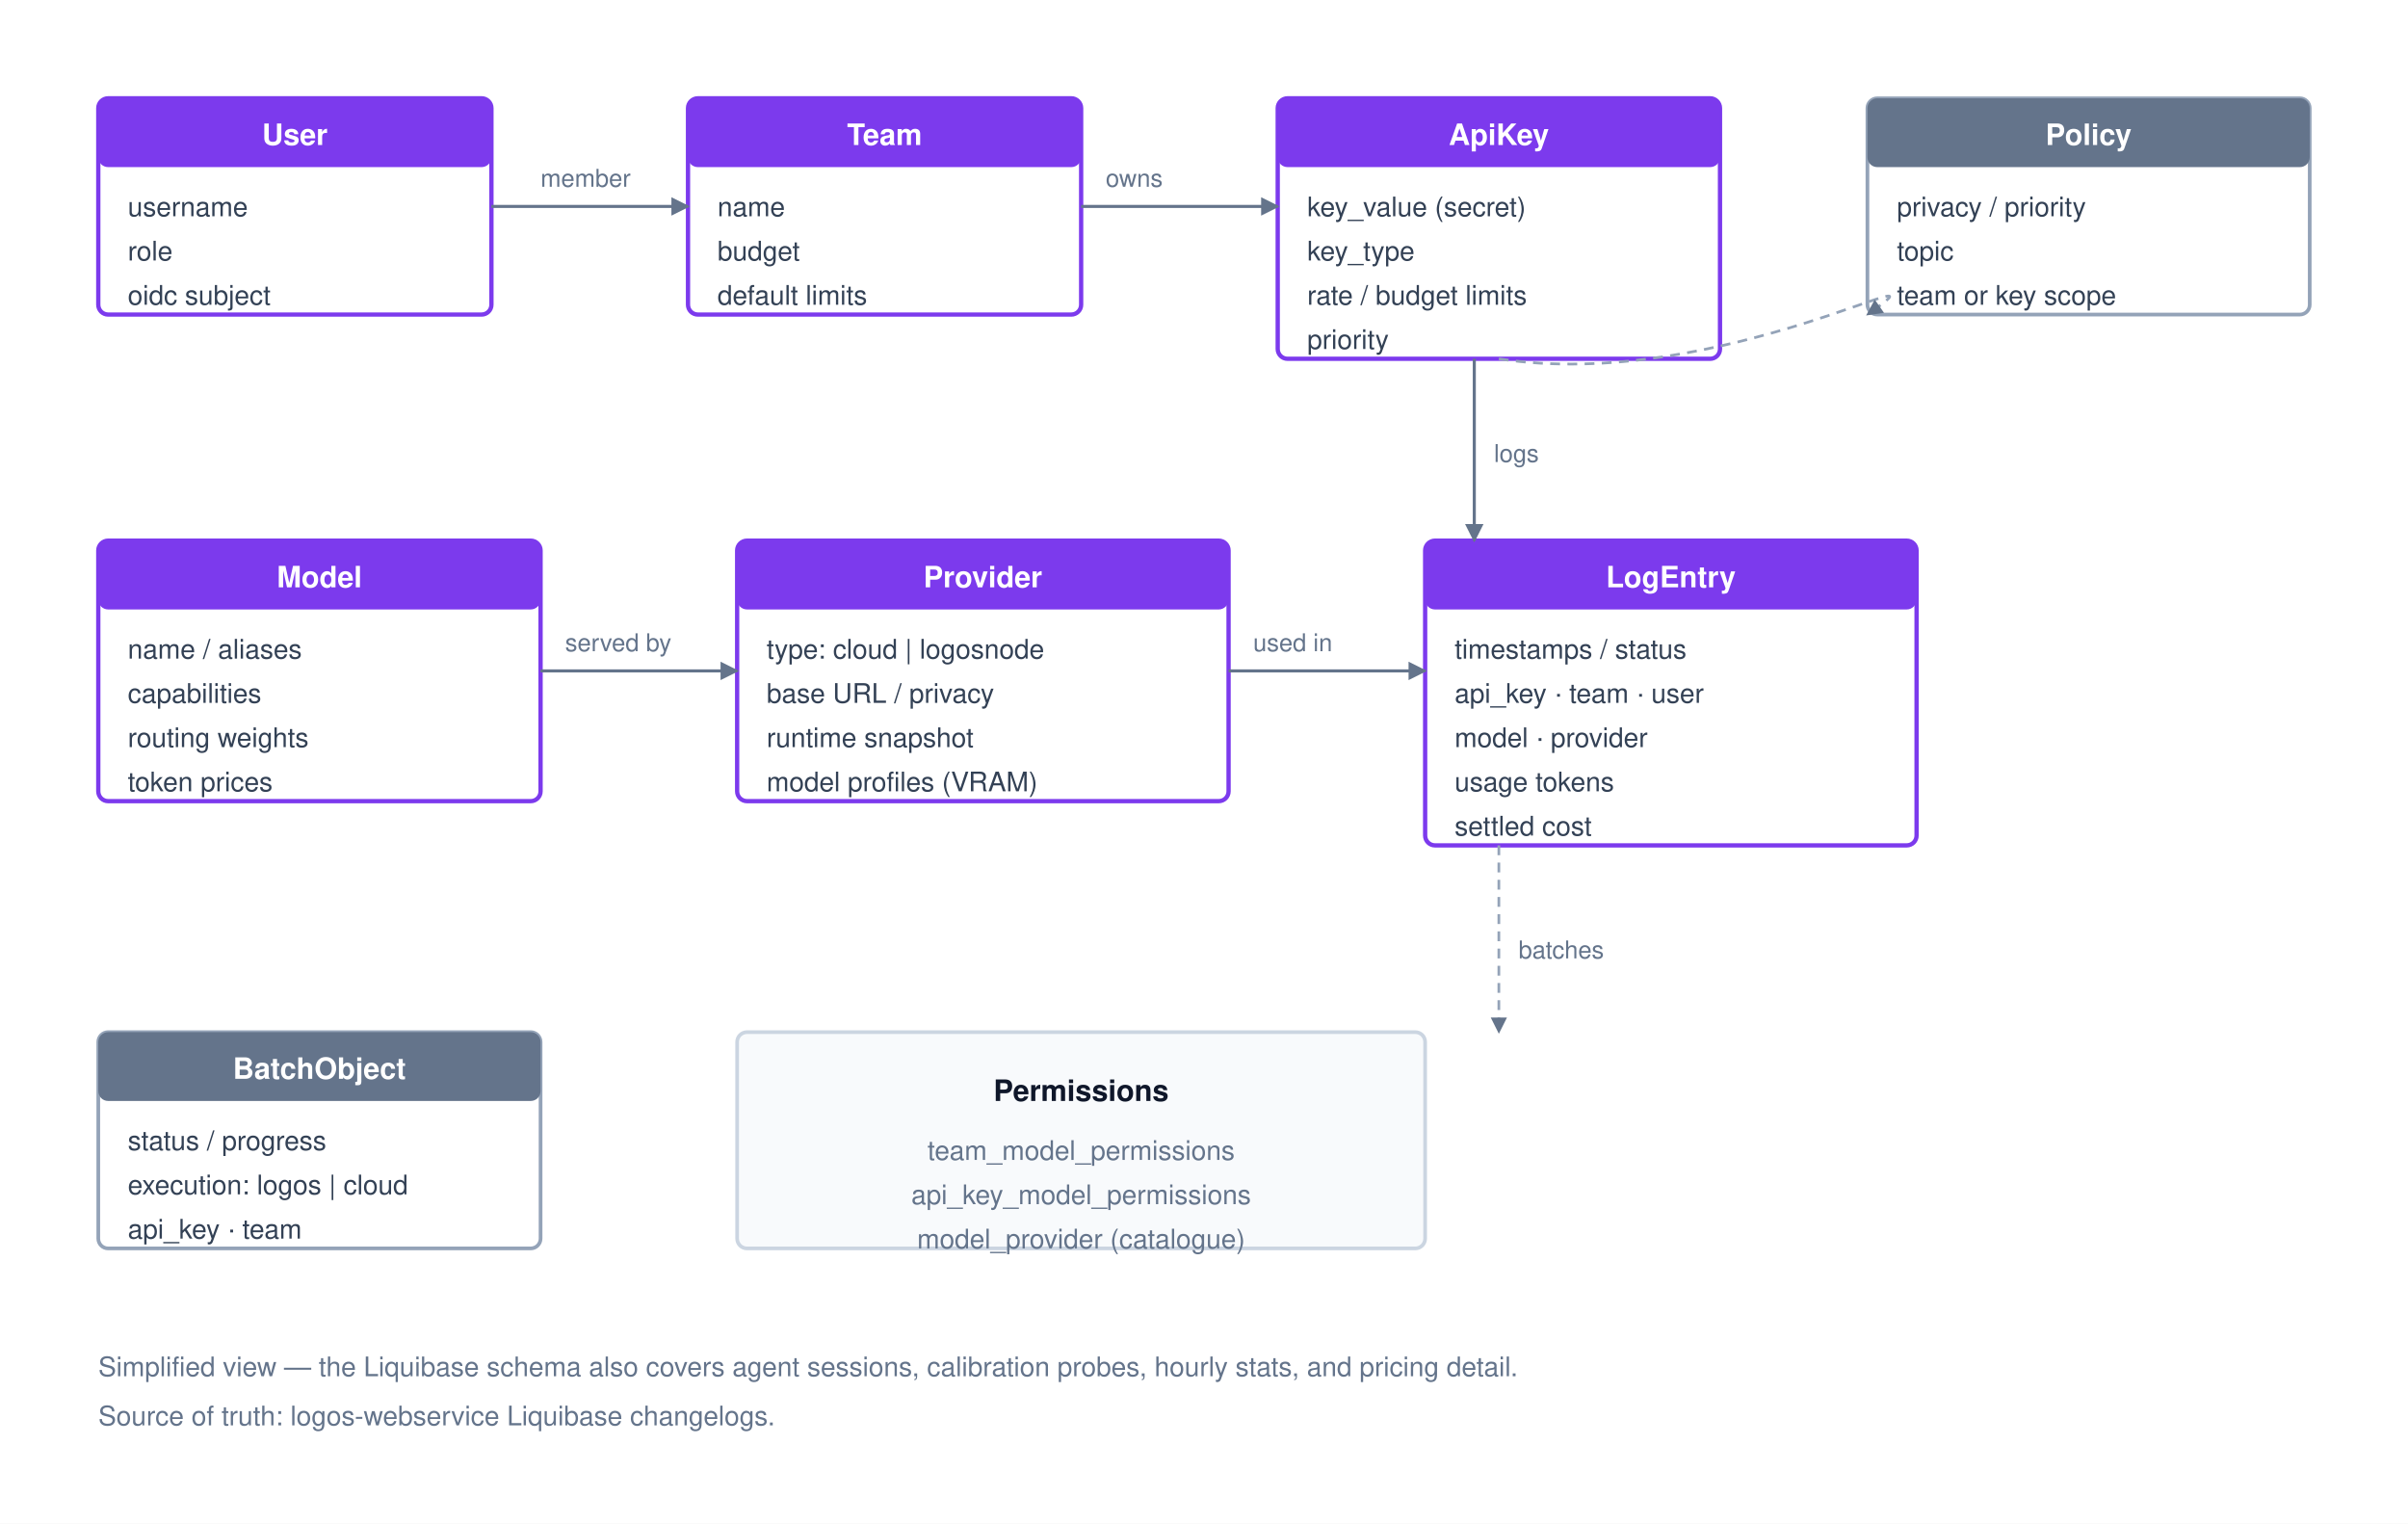
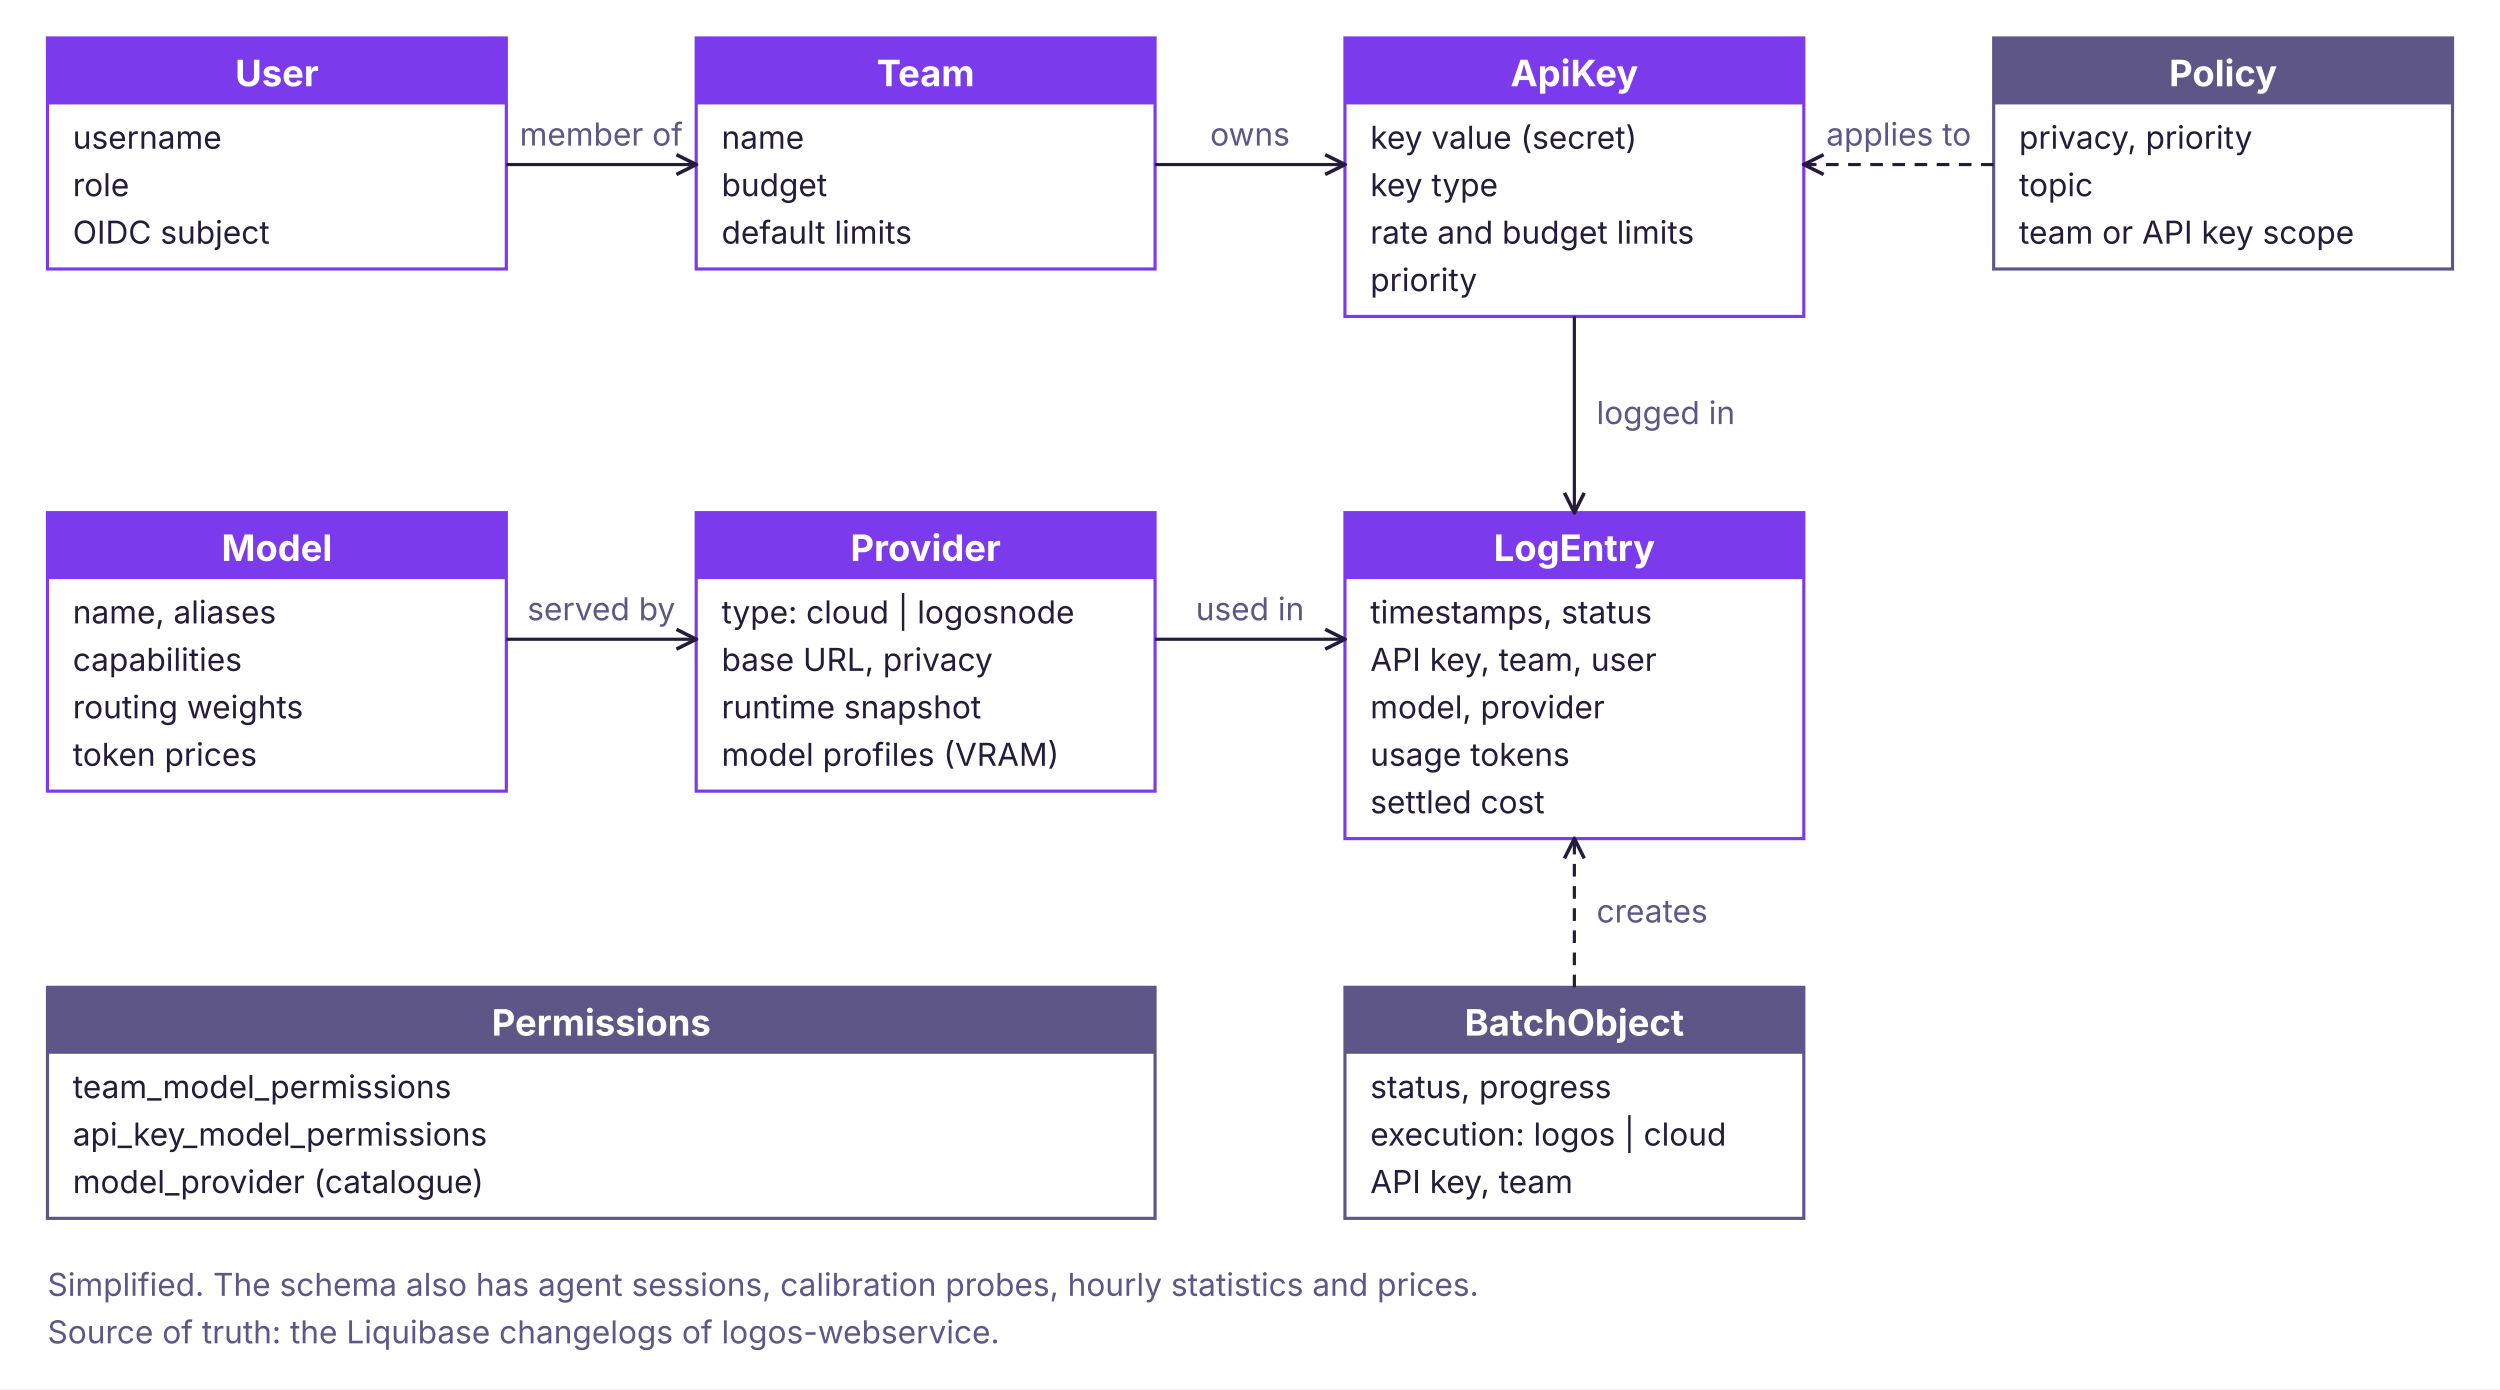
- <svg xmlns="http://www.w3.org/2000/svg" viewBox="0 0 980 620" width="980" height="620" role="img" aria-labelledby="title desc">
+ <svg xmlns="http://www.w3.org/2000/svg" viewBox="0 0 1580 878" width="1580" height="878" font-family="Inter, -apple-system, BlinkMacSystemFont, 'Segoe UI', Helvetica, Arial, sans-serif" role="img" aria-label="Simplified class diagram of the Logos data model">
+   <rect width="1580" height="878" fill="#fff" />
  <defs>
-     <marker id="ae" viewBox="0 0 10 10" refX="9" refY="5" markerWidth="6" markerHeight="6" orient="auto-start-reverse">
-       <path d="M0 0 L10 5 L0 10 z" fill="#64748B" />
+     <marker id="open" viewBox="0 0 12 12" refX="11" refY="6" markerUnits="userSpaceOnUse" markerWidth="15" markerHeight="15" orient="auto">
+       <path d="M 1 1 L 11 6 L 1 11" fill="none" stroke="#241c3b" stroke-width="1.8" />
+     </marker>
+     <marker id="filled" viewBox="0 0 12 12" refX="11" refY="6" markerUnits="userSpaceOnUse" markerWidth="14" markerHeight="14" orient="auto">
+       <path d="M 1 1 L 11 6 L 1 11 Z" fill="#241c3b" />
    </marker>
  </defs>
-   <rect width="980" height="620" fill="#FFFFFF" />
-   <g transform="translate(40,40)">
-     <rect width="160" height="88" rx="4" fill="#FFFFFF" stroke="#7C3AED" stroke-width="1.75" />
-     <rect width="160" height="28" rx="4" fill="#7C3AED" />
-     <text x="80" y="19" text-anchor="middle" font-family="Helvetica,Arial,sans-serif" font-size="12" font-weight="700" fill="#FFFFFF">User</text>
-     <text x="12" y="48" font-family="Helvetica,Arial,sans-serif" font-size="11" fill="#334155">username</text>
-     <text x="12" y="66" font-family="Helvetica,Arial,sans-serif" font-size="11" fill="#334155">role</text>
-     <text x="12" y="84" font-family="Helvetica,Arial,sans-serif" font-size="11" fill="#334155">oidc subject</text>
+   <g transform="translate(30 24)">
+     <rect x="0" y="0" width="290" height="146" fill="#fff" stroke="#7c3aed" stroke-width="2" />
+     <rect x="0" y="0" width="290" height="42" fill="#7c3aed" />
+     <text x="145.0" y="30.5" text-anchor="middle" font-size="23" font-weight="700" fill="#fff">User</text>
+     <text x="16" y="70" text-anchor="start" font-size="20" font-weight="400" fill="#241c3b">username</text>
+     <text x="16" y="100" text-anchor="start" font-size="20" font-weight="400" fill="#241c3b">role</text>
+     <text x="16" y="130" text-anchor="start" font-size="20" font-weight="400" fill="#241c3b">OIDC subject</text>
+     <rect x="410" y="0" width="290" height="146" fill="#fff" stroke="#7c3aed" stroke-width="2" />
+     <rect x="410" y="0" width="290" height="42" fill="#7c3aed" />
+     <text x="555.0" y="30.5" text-anchor="middle" font-size="23" font-weight="700" fill="#fff">Team</text>
+     <text x="426" y="70" text-anchor="start" font-size="20" font-weight="400" fill="#241c3b">name</text>
+     <text x="426" y="100" text-anchor="start" font-size="20" font-weight="400" fill="#241c3b">budget</text>
+     <text x="426" y="130" text-anchor="start" font-size="20" font-weight="400" fill="#241c3b">default limits</text>
+     <rect x="820" y="0" width="290" height="176" fill="#fff" stroke="#7c3aed" stroke-width="2" />
+     <rect x="820" y="0" width="290" height="42" fill="#7c3aed" />
+     <text x="965.0" y="30.5" text-anchor="middle" font-size="23" font-weight="700" fill="#fff">ApiKey</text>
+     <text x="836" y="70" text-anchor="start" font-size="20" font-weight="400" fill="#241c3b">key value (secret)</text>
+     <text x="836" y="100" text-anchor="start" font-size="20" font-weight="400" fill="#241c3b">key type</text>
+     <text x="836" y="130" text-anchor="start" font-size="20" font-weight="400" fill="#241c3b">rate and budget limits</text>
+     <text x="836" y="160" text-anchor="start" font-size="20" font-weight="400" fill="#241c3b">priority</text>
+     <rect x="1230" y="0" width="290" height="146" fill="#fff" stroke="#5f5688" stroke-width="2" />
+     <rect x="1230" y="0" width="290" height="42" fill="#5f5688" />
+     <text x="1375.0" y="30.5" text-anchor="middle" font-size="23" font-weight="700" fill="#fff">Policy</text>
+     <text x="1246" y="70" text-anchor="start" font-size="20" font-weight="400" fill="#241c3b">privacy, priority</text>
+     <text x="1246" y="100" text-anchor="start" font-size="20" font-weight="400" fill="#241c3b">topic</text>
+     <text x="1246" y="130" text-anchor="start" font-size="20" font-weight="400" fill="#241c3b">team or API key scope</text>
+     <rect x="0" y="300" width="290" height="176" fill="#fff" stroke="#7c3aed" stroke-width="2" />
+     <rect x="0" y="300" width="290" height="42" fill="#7c3aed" />
+     <text x="145.0" y="330.5" text-anchor="middle" font-size="23" font-weight="700" fill="#fff">Model</text>
+     <text x="16" y="370" text-anchor="start" font-size="20" font-weight="400" fill="#241c3b">name, aliases</text>
+     <text x="16" y="400" text-anchor="start" font-size="20" font-weight="400" fill="#241c3b">capabilities</text>
+     <text x="16" y="430" text-anchor="start" font-size="20" font-weight="400" fill="#241c3b">routing weights</text>
+     <text x="16" y="460" text-anchor="start" font-size="20" font-weight="400" fill="#241c3b">token prices</text>
+     <rect x="410" y="300" width="290" height="176" fill="#fff" stroke="#7c3aed" stroke-width="2" />
+     <rect x="410" y="300" width="290" height="42" fill="#7c3aed" />
+     <text x="555.0" y="330.5" text-anchor="middle" font-size="23" font-weight="700" fill="#fff">Provider</text>
+     <text x="426" y="370" text-anchor="start" font-size="20" font-weight="400" fill="#241c3b">type: cloud | logosnode</text>
+     <text x="426" y="400" text-anchor="start" font-size="20" font-weight="400" fill="#241c3b">base URL, privacy</text>
+     <text x="426" y="430" text-anchor="start" font-size="20" font-weight="400" fill="#241c3b">runtime snapshot</text>
+     <text x="426" y="460" text-anchor="start" font-size="20" font-weight="400" fill="#241c3b">model profiles (VRAM)</text>
+     <rect x="820" y="300" width="290" height="206" fill="#fff" stroke="#7c3aed" stroke-width="2" />
+     <rect x="820" y="300" width="290" height="42" fill="#7c3aed" />
+     <text x="965.0" y="330.5" text-anchor="middle" font-size="23" font-weight="700" fill="#fff">LogEntry</text>
+     <text x="836" y="370" text-anchor="start" font-size="20" font-weight="400" fill="#241c3b">timestamps, status</text>
+     <text x="836" y="400" text-anchor="start" font-size="20" font-weight="400" fill="#241c3b">API key, team, user</text>
+     <text x="836" y="430" text-anchor="start" font-size="20" font-weight="400" fill="#241c3b">model, provider</text>
+     <text x="836" y="460" text-anchor="start" font-size="20" font-weight="400" fill="#241c3b">usage tokens</text>
+     <text x="836" y="490" text-anchor="start" font-size="20" font-weight="400" fill="#241c3b">settled cost</text>
+     <rect x="820" y="600" width="290" height="146" fill="#fff" stroke="#5f5688" stroke-width="2" />
+     <rect x="820" y="600" width="290" height="42" fill="#5f5688" />
+     <text x="965.0" y="630.5" text-anchor="middle" font-size="23" font-weight="700" fill="#fff">BatchObject</text>
+     <text x="836" y="670" text-anchor="start" font-size="20" font-weight="400" fill="#241c3b">status, progress</text>
+     <text x="836" y="700" text-anchor="start" font-size="20" font-weight="400" fill="#241c3b">execution: logos | cloud</text>
+     <text x="836" y="730" text-anchor="start" font-size="20" font-weight="400" fill="#241c3b">API key, team</text>
+     <rect x="0" y="600" width="700" height="146" fill="#fff" stroke="#5f5688" stroke-width="2" />
+     <rect x="0" y="600" width="700" height="42" fill="#5f5688" />
+     <text x="350.0" y="630.5" text-anchor="middle" font-size="23" font-weight="700" fill="#fff">Permissions</text>
+     <text x="16" y="670" text-anchor="start" font-size="20" font-weight="400" fill="#241c3b">team_model_permissions</text>
+     <text x="16" y="700" text-anchor="start" font-size="20" font-weight="400" fill="#241c3b">api_key_model_permissions</text>
+     <text x="16" y="730" text-anchor="start" font-size="20" font-weight="400" fill="#241c3b">model_provider (catalogue)</text>
+     <path d="M 290 80 H 410" fill="none" stroke="#241c3b" stroke-width="2" marker-end="url(#open)" />
+     <text x="350.0" y="68" text-anchor="middle" font-size="20" font-weight="400" fill="#5f5688">member of</text>
+     <path d="M 700 80 H 820" fill="none" stroke="#241c3b" stroke-width="2" marker-end="url(#open)" />
+     <text x="760.0" y="68" text-anchor="middle" font-size="20" font-weight="400" fill="#5f5688">owns</text>
+     <path d="M 1230 80 H 1110" fill="none" stroke="#241c3b" stroke-width="2" stroke-dasharray="8 6" marker-end="url(#open)" />
+     <text x="1170.0" y="68" text-anchor="middle" font-size="20" font-weight="400" fill="#5f5688">applies to</text>
+     <path d="M 965.0 176 V 300" fill="none" stroke="#241c3b" stroke-width="2" marker-end="url(#open)" />
+     <text x="979.0" y="244.0" text-anchor="start" font-size="20" font-weight="400" fill="#5f5688">logged in</text>
+     <path d="M 290 380 H 410" fill="none" stroke="#241c3b" stroke-width="2" marker-end="url(#open)" />
+     <text x="350.0" y="368" text-anchor="middle" font-size="20" font-weight="400" fill="#5f5688">served by</text>
+     <path d="M 700 380 H 820" fill="none" stroke="#241c3b" stroke-width="2" marker-end="url(#open)" />
+     <text x="760.0" y="368" text-anchor="middle" font-size="20" font-weight="400" fill="#5f5688">used in</text>
+     <path d="M 965.0 600 V 506" fill="none" stroke="#241c3b" stroke-width="2" stroke-dasharray="8 6" marker-end="url(#open)" />
+     <text x="979.0" y="559.0" text-anchor="start" font-size="20" font-weight="400" fill="#5f5688">creates</text>
+     <text x="0" y="795" text-anchor="start" font-size="20" font-weight="400" fill="#5f5688">Simplified. The schema also has agent sessions, calibration probes, hourly statistics and prices.</text>
+     <text x="0" y="825" text-anchor="start" font-size="20" font-weight="400" fill="#5f5688">Source of truth: the Liquibase changelogs of logos-webservice.</text>
  </g>
-   <g transform="translate(280,40)">
-     <rect width="160" height="88" rx="4" fill="#FFFFFF" stroke="#7C3AED" stroke-width="1.75" />
-     <rect width="160" height="28" rx="4" fill="#7C3AED" />
-     <text x="80" y="19" text-anchor="middle" font-family="Helvetica,Arial,sans-serif" font-size="12" font-weight="700" fill="#FFFFFF">Team</text>
-     <text x="12" y="48" font-family="Helvetica,Arial,sans-serif" font-size="11" fill="#334155">name</text>
-     <text x="12" y="66" font-family="Helvetica,Arial,sans-serif" font-size="11" fill="#334155">budget</text>
-     <text x="12" y="84" font-family="Helvetica,Arial,sans-serif" font-size="11" fill="#334155">default limits</text>
-   </g>
-   <g transform="translate(520,40)">
-     <rect width="180" height="106" rx="4" fill="#FFFFFF" stroke="#7C3AED" stroke-width="1.75" />
-     <rect width="180" height="28" rx="4" fill="#7C3AED" />
-     <text x="90" y="19" text-anchor="middle" font-family="Helvetica,Arial,sans-serif" font-size="12" font-weight="700" fill="#FFFFFF">ApiKey</text>
-     <text x="12" y="48" font-family="Helvetica,Arial,sans-serif" font-size="11" fill="#334155">key_value (secret)</text>
-     <text x="12" y="66" font-family="Helvetica,Arial,sans-serif" font-size="11" fill="#334155">key_type</text>
-     <text x="12" y="84" font-family="Helvetica,Arial,sans-serif" font-size="11" fill="#334155">rate / budget limits</text>
-     <text x="12" y="102" font-family="Helvetica,Arial,sans-serif" font-size="11" fill="#334155">priority</text>
-   </g>
-   <g transform="translate(760,40)">
-     <rect width="180" height="88" rx="4" fill="#FFFFFF" stroke="#94A3B8" stroke-width="1.5" />
-     <rect width="180" height="28" rx="4" fill="#64748B" />
-     <text x="90" y="19" text-anchor="middle" font-family="Helvetica,Arial,sans-serif" font-size="12" font-weight="700" fill="#FFFFFF">Policy</text>
-     <text x="12" y="48" font-family="Helvetica,Arial,sans-serif" font-size="11" fill="#334155">privacy / priority</text>
-     <text x="12" y="66" font-family="Helvetica,Arial,sans-serif" font-size="11" fill="#334155">topic</text>
-     <text x="12" y="84" font-family="Helvetica,Arial,sans-serif" font-size="11" fill="#334155">team or key scope</text>
-   </g>
-   <g transform="translate(40,220)">
-     <rect width="180" height="106" rx="4" fill="#FFFFFF" stroke="#7C3AED" stroke-width="1.75" />
-     <rect width="180" height="28" rx="4" fill="#7C3AED" />
-     <text x="90" y="19" text-anchor="middle" font-family="Helvetica,Arial,sans-serif" font-size="12" font-weight="700" fill="#FFFFFF">Model</text>
-     <text x="12" y="48" font-family="Helvetica,Arial,sans-serif" font-size="11" fill="#334155">name / aliases</text>
-     <text x="12" y="66" font-family="Helvetica,Arial,sans-serif" font-size="11" fill="#334155">capabilities</text>
-     <text x="12" y="84" font-family="Helvetica,Arial,sans-serif" font-size="11" fill="#334155">routing weights</text>
-     <text x="12" y="102" font-family="Helvetica,Arial,sans-serif" font-size="11" fill="#334155">token prices</text>
-   </g>
-   <g transform="translate(300,220)">
-     <rect width="200" height="106" rx="4" fill="#FFFFFF" stroke="#7C3AED" stroke-width="1.75" />
-     <rect width="200" height="28" rx="4" fill="#7C3AED" />
-     <text x="100" y="19" text-anchor="middle" font-family="Helvetica,Arial,sans-serif" font-size="12" font-weight="700" fill="#FFFFFF">Provider</text>
-     <text x="12" y="48" font-family="Helvetica,Arial,sans-serif" font-size="11" fill="#334155">type: cloud | logosnode</text>
-     <text x="12" y="66" font-family="Helvetica,Arial,sans-serif" font-size="11" fill="#334155">base URL / privacy</text>
-     <text x="12" y="84" font-family="Helvetica,Arial,sans-serif" font-size="11" fill="#334155">runtime snapshot</text>
-     <text x="12" y="102" font-family="Helvetica,Arial,sans-serif" font-size="11" fill="#334155">model profiles (VRAM)</text>
-   </g>
-   <g transform="translate(580,220)">
-     <rect width="200" height="124" rx="4" fill="#FFFFFF" stroke="#7C3AED" stroke-width="1.75" />
-     <rect width="200" height="28" rx="4" fill="#7C3AED" />
-     <text x="100" y="19" text-anchor="middle" font-family="Helvetica,Arial,sans-serif" font-size="12" font-weight="700" fill="#FFFFFF">LogEntry</text>
-     <text x="12" y="48" font-family="Helvetica,Arial,sans-serif" font-size="11" fill="#334155">timestamps / status</text>
-     <text x="12" y="66" font-family="Helvetica,Arial,sans-serif" font-size="11" fill="#334155">api_key · team · user</text>
-     <text x="12" y="84" font-family="Helvetica,Arial,sans-serif" font-size="11" fill="#334155">model · provider</text>
-     <text x="12" y="102" font-family="Helvetica,Arial,sans-serif" font-size="11" fill="#334155">usage tokens</text>
-     <text x="12" y="120" font-family="Helvetica,Arial,sans-serif" font-size="11" fill="#334155">settled cost</text>
-   </g>
-   <g transform="translate(40,420)">
-     <rect width="180" height="88" rx="4" fill="#FFFFFF" stroke="#94A3B8" stroke-width="1.5" />
-     <rect width="180" height="28" rx="4" fill="#64748B" />
-     <text x="90" y="19" text-anchor="middle" font-family="Helvetica,Arial,sans-serif" font-size="12" font-weight="700" fill="#FFFFFF">BatchObject</text>
-     <text x="12" y="48" font-family="Helvetica,Arial,sans-serif" font-size="11" fill="#334155">status / progress</text>
-     <text x="12" y="66" font-family="Helvetica,Arial,sans-serif" font-size="11" fill="#334155">execution: logos | cloud</text>
-     <text x="12" y="84" font-family="Helvetica,Arial,sans-serif" font-size="11" fill="#334155">api_key · team</text>
-   </g>
-   <g transform="translate(300,420)">
-     <rect width="280" height="88" rx="4" fill="#F8FAFC" stroke="#CBD5E1" stroke-width="1.5" />
-     <text x="140" y="28" text-anchor="middle" font-family="Helvetica,Arial,sans-serif" font-size="12" font-weight="700" fill="#0F172A">Permissions</text>
-     <text x="140" y="52" text-anchor="middle" font-family="Helvetica,Arial,sans-serif" font-size="11" fill="#64748B">team_model_permissions</text>
-     <text x="140" y="70" text-anchor="middle" font-family="Helvetica,Arial,sans-serif" font-size="11" fill="#64748B">api_key_model_permissions</text>
-     <text x="140" y="88" text-anchor="middle" font-family="Helvetica,Arial,sans-serif" font-size="11" fill="#64748B">model_provider (catalogue)</text>
-   </g>
-   <path d="M200 84 H280" fill="none" stroke="#64748B" stroke-width="1.25" marker-end="url(#ae)" />
-   <text x="220" y="76" font-family="Helvetica,Arial,sans-serif" font-size="10" fill="#64748B">member</text>
-   <path d="M440 84 H520" fill="none" stroke="#64748B" stroke-width="1.25" marker-end="url(#ae)" />
-   <text x="450" y="76" font-family="Helvetica,Arial,sans-serif" font-size="10" fill="#64748B">owns</text>
-   <path d="M600 146 V220" fill="none" stroke="#64748B" stroke-width="1.25" marker-end="url(#ae)" />
-   <text x="608" y="188" font-family="Helvetica,Arial,sans-serif" font-size="10" fill="#64748B">logs</text>
-   <path d="M220 273 H300" fill="none" stroke="#64748B" stroke-width="1.25" marker-end="url(#ae)" />
-   <text x="230" y="265" font-family="Helvetica,Arial,sans-serif" font-size="10" fill="#64748B">served by</text>
-   <path d="M500 273 H580" fill="none" stroke="#64748B" stroke-width="1.25" marker-end="url(#ae)" />
-   <text x="510" y="265" font-family="Helvetica,Arial,sans-serif" font-size="10" fill="#64748B">used in</text>
-   <path d="M610 146 C700 160 800 100 760 128" fill="none" stroke="#94A3B8" stroke-width="1.1" stroke-dasharray="4 3" marker-end="url(#ae)" />
-   <path d="M610 344 V420" fill="none" stroke="#94A3B8" stroke-width="1.1" stroke-dasharray="4 3" marker-end="url(#ae)" />
-   <text x="618" y="390" font-family="Helvetica,Arial,sans-serif" font-size="10" fill="#64748B">batches</text>
-   <text x="40" y="560" font-family="Helvetica,Arial,sans-serif" font-size="11" fill="#64748B">Simplified view — the Liquibase schema also covers agent sessions, calibration probes, hourly stats, and pricing detail.</text>
-   <text x="40" y="580" font-family="Helvetica,Arial,sans-serif" font-size="11" fill="#64748B">Source of truth: logos-webservice Liquibase changelogs.</text>
</svg>
